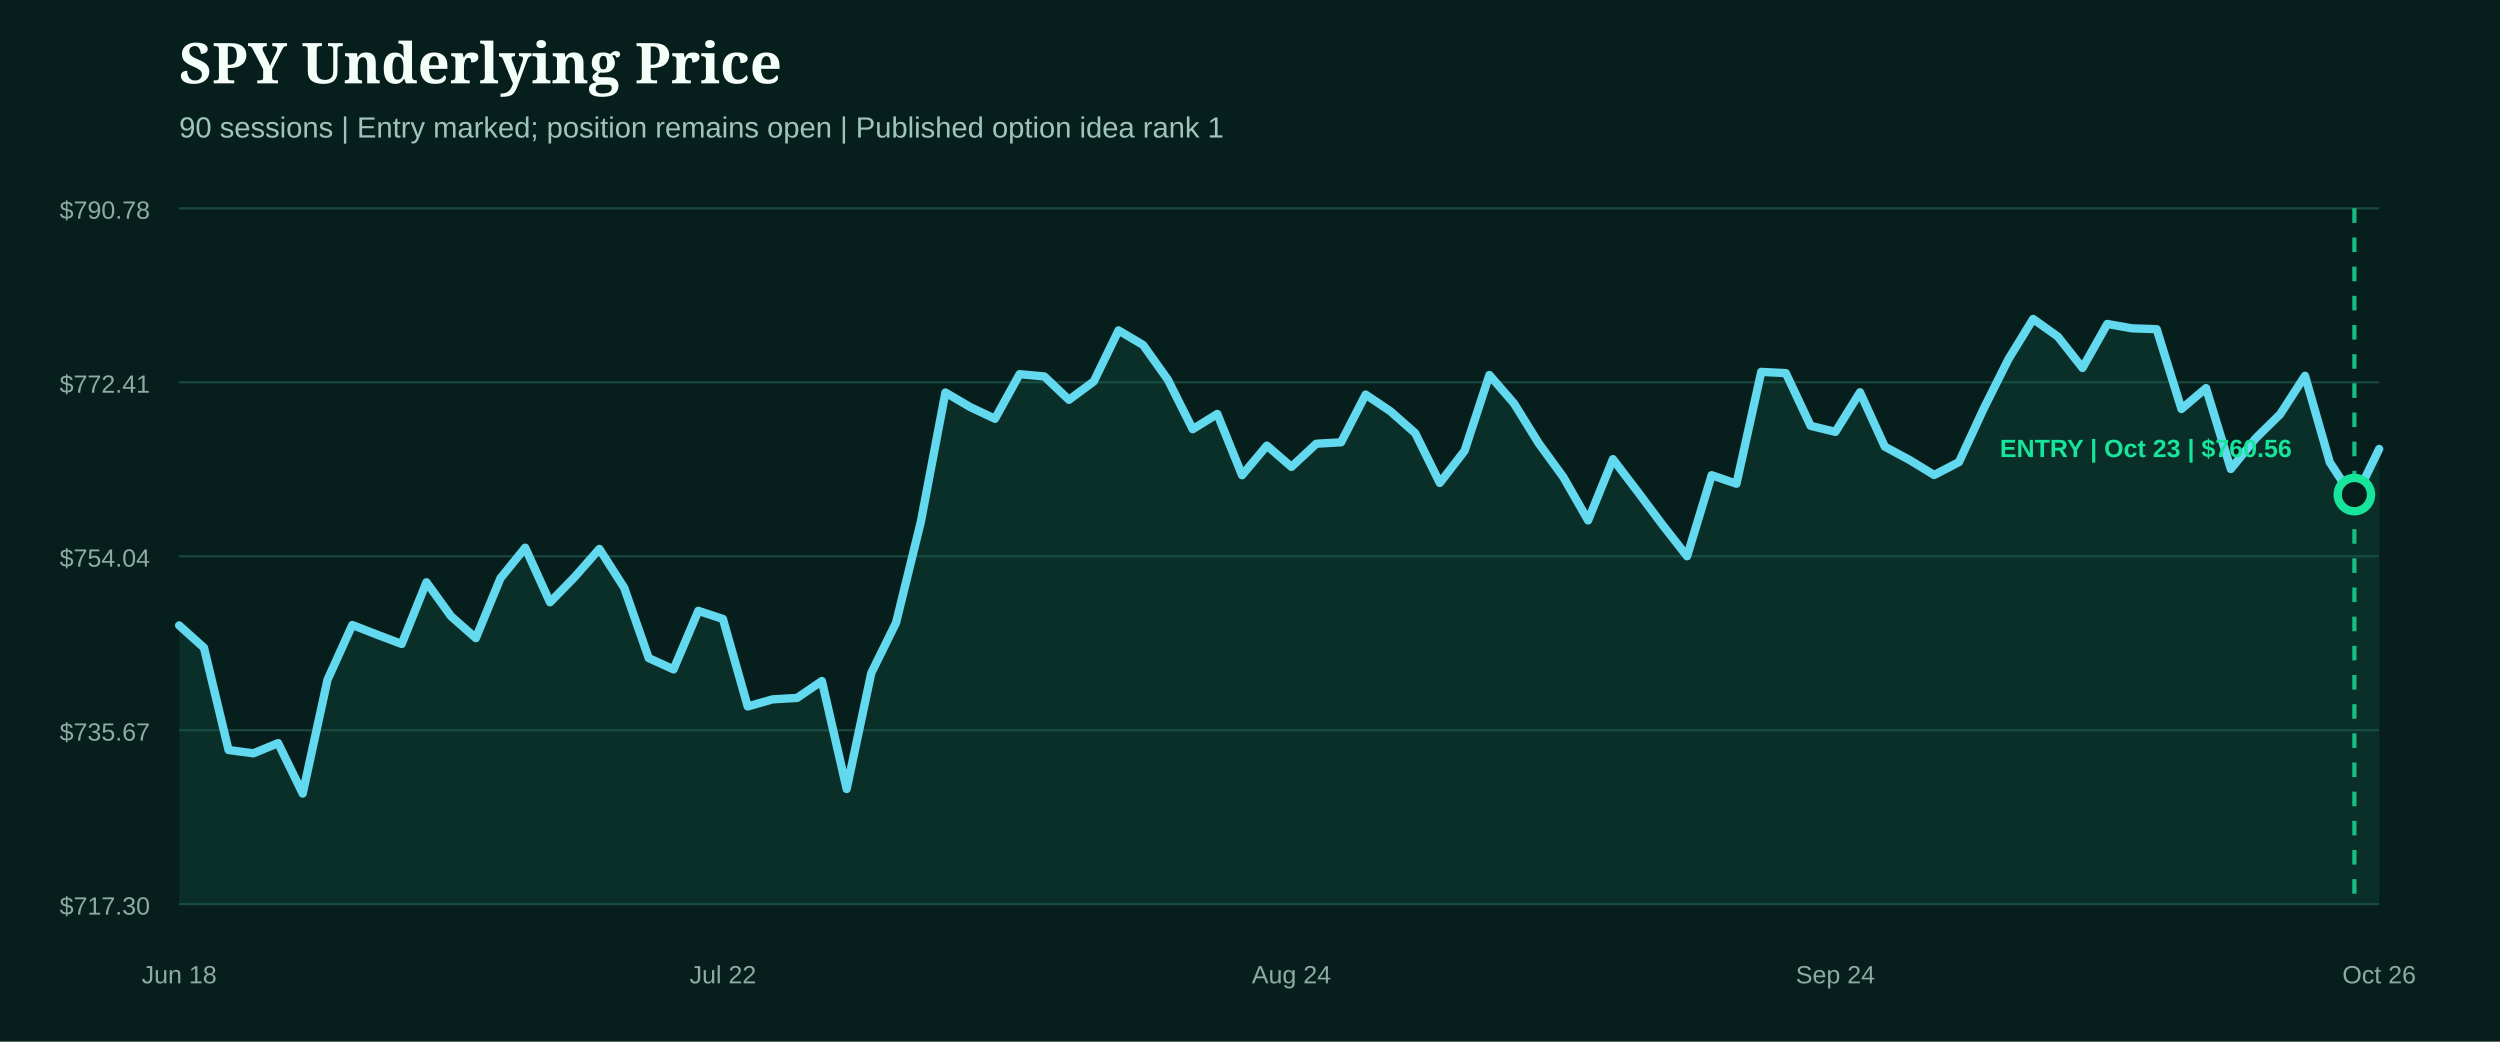
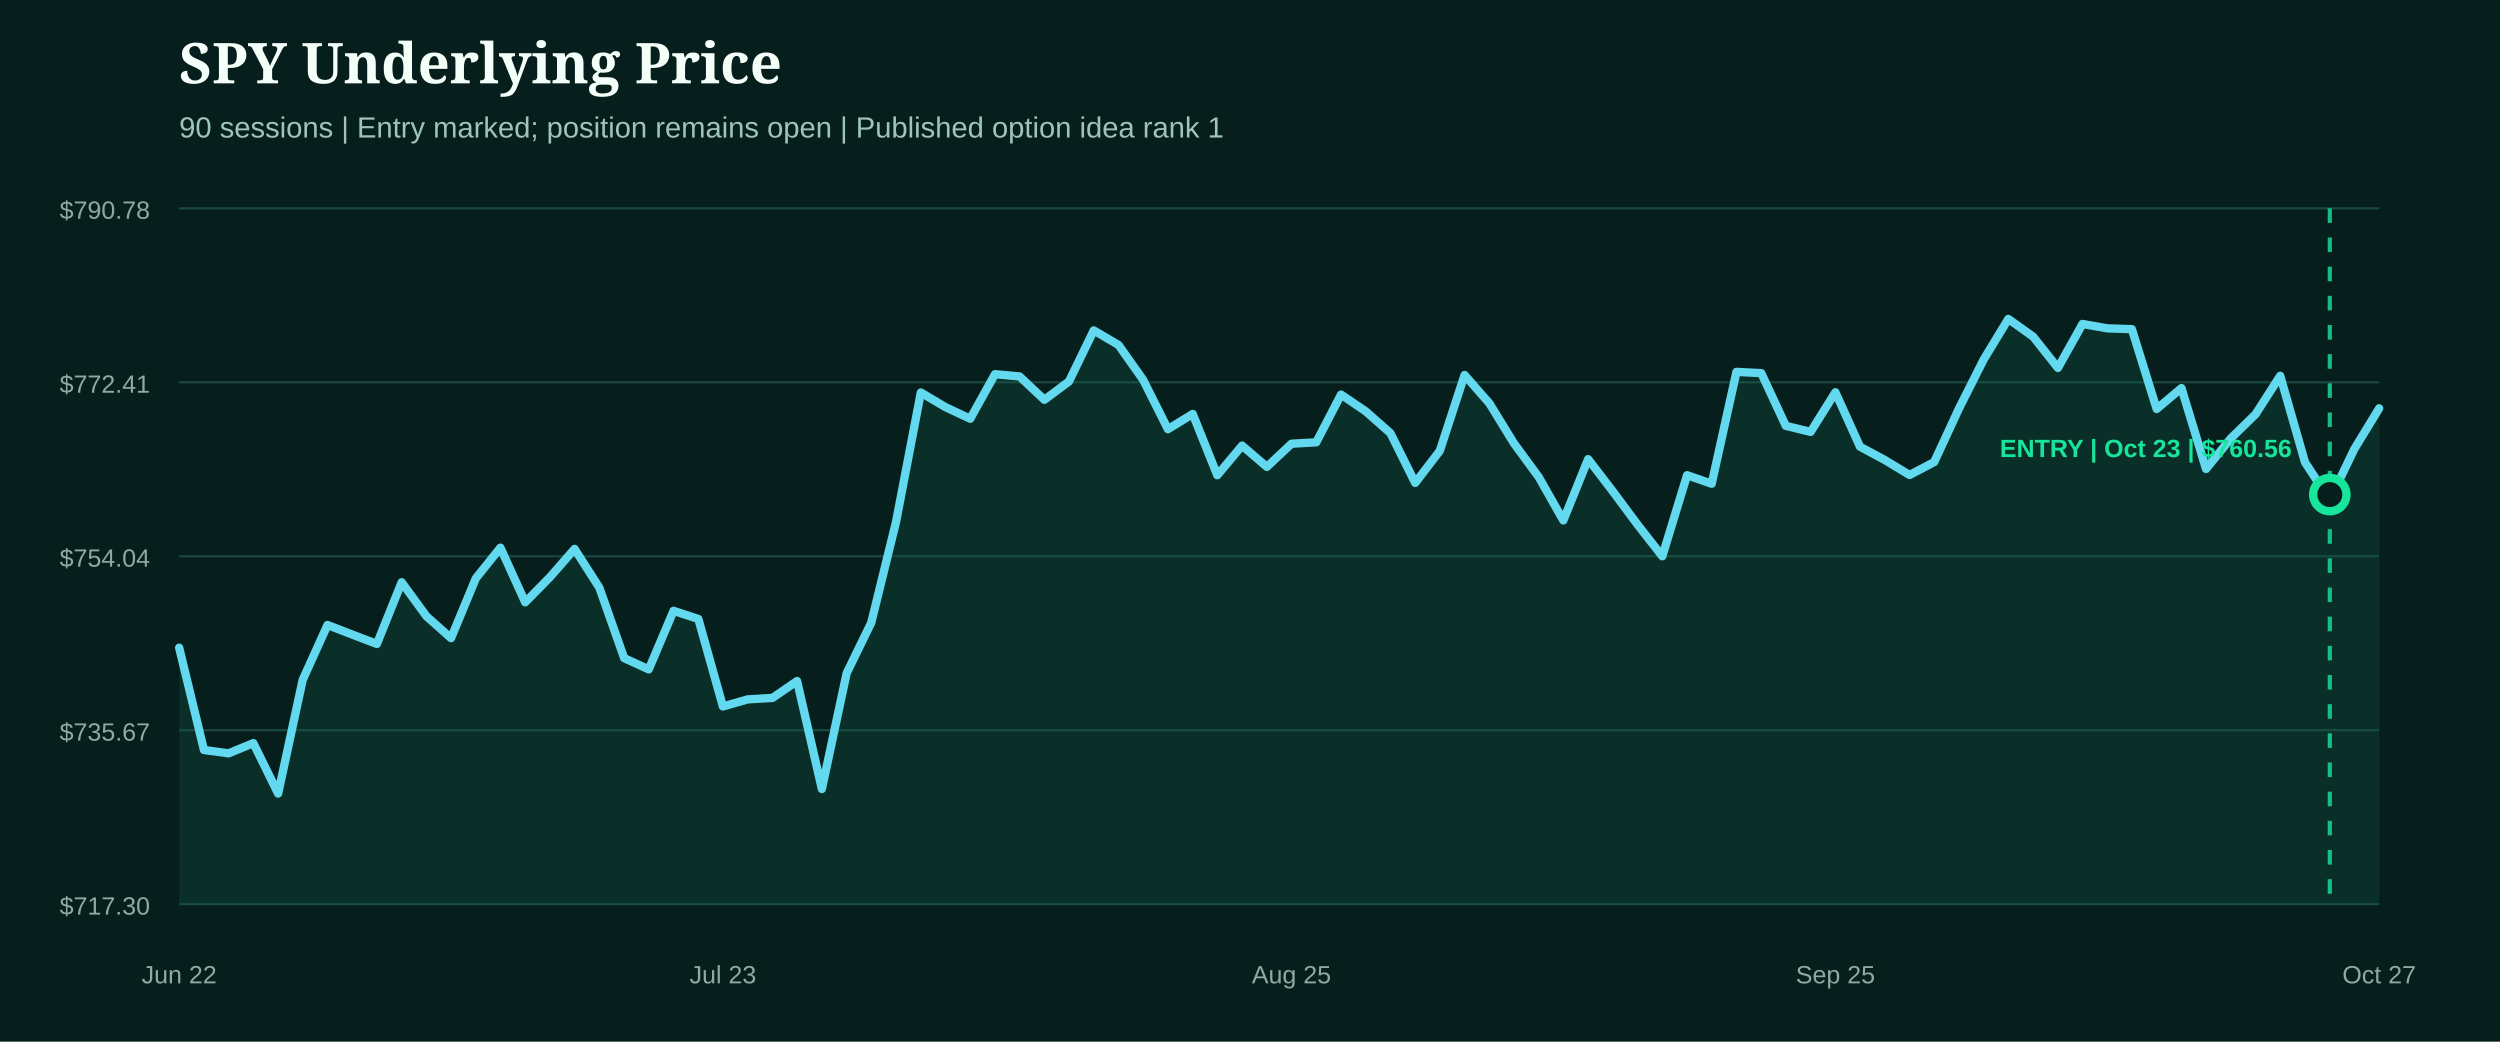
<svg xmlns="http://www.w3.org/2000/svg" width="1200" height="500" viewBox="0 0 1200 500" role="img" aria-label="SPY underlying price from entry">
  <rect width="1200" height="500" fill="#071f1c" />
  <style>.head{fill:#f4fff9;font:800 27px Georgia,serif}.sub{fill:#9fc4bb;font:14px Arial,sans-serif}.axis{fill:#8eaaa3;font:12px Arial,sans-serif}.marker{font:800 12px Arial,sans-serif}</style>
  <text x="86" y="40" class="head">SPY Underlying Price</text>
  <text x="86" y="66" class="sub">90 sessions | Entry marked; position remains open | Published option idea rank 1</text>
  <line x1="86" x2="1142" y1="100.0" y2="100.0" stroke="#1b4a42" stroke-width="1" />
  <text x="72" y="105.0" text-anchor="end" class="axis">$790.78</text>
  <line x1="86" x2="1142" y1="183.5" y2="183.5" stroke="#1b4a42" stroke-width="1" />
  <text x="72" y="188.5" text-anchor="end" class="axis">$772.41</text>
  <line x1="86" x2="1142" y1="267.0" y2="267.0" stroke="#1b4a42" stroke-width="1" />
  <text x="72" y="272.0" text-anchor="end" class="axis">$754.04</text>
  <line x1="86" x2="1142" y1="350.5" y2="350.5" stroke="#1b4a42" stroke-width="1" />
  <text x="72" y="355.5" text-anchor="end" class="axis">$735.67</text>
  <line x1="86" x2="1142" y1="434.0" y2="434.0" stroke="#1b4a42" stroke-width="1" />
  <text x="72" y="439.0" text-anchor="end" class="axis">$717.30</text>
-   <path d="M86.0,300.2 L97.9,310.9 L109.7,360.0 L121.6,361.6 L133.5,356.7 L145.3,380.9 L157.2,326.3 L169.1,300.0 L180.9,304.6 L192.8,309.1 L204.7,279.5 L216.5,295.8 L228.4,306.3 L240.2,277.6 L252.1,262.9 L264.0,289.1 L275.8,277.0 L287.7,263.5 L299.6,282.1 L311.4,315.9 L323.3,321.3 L335.2,293.2 L347.0,297.1 L358.9,339.1 L370.8,335.7 L382.6,335.0 L394.5,326.9 L406.4,378.7 L418.2,323.1 L430.1,298.9 L442.0,250.5 L453.8,188.4 L465.7,195.4 L477.6,201.0 L489.4,179.6 L501.3,180.7 L513.1,191.9 L525.0,183.1 L536.9,158.6 L548.7,165.6 L560.6,182.3 L572.5,206.0 L584.3,198.7 L596.2,228.1 L608.1,213.9 L619.9,224.1 L631.8,213.0 L643.7,212.3 L655.5,189.4 L667.4,197.4 L679.3,207.9 L691.1,231.8 L703.0,216.4 L714.9,180.0 L726.7,193.6 L738.6,212.8 L750.4,229.0 L762.3,249.8 L774.2,220.4 L786.0,235.9 L797.9,251.8 L809.8,267.0 L821.6,228.1 L833.5,232.2 L845.4,178.5 L857.2,179.1 L869.1,204.4 L881.0,207.3 L892.8,188.3 L904.7,214.4 L916.6,220.8 L928.4,228.0 L940.3,221.8 L952.2,196.1 L964.0,172.5 L975.9,153.1 L987.8,161.6 L999.6,176.6 L1011.5,155.5 L1023.3,157.6 L1035.2,158.0 L1047.1,196.3 L1058.9,186.3 L1070.8,225.1 L1082.7,210.4 L1094.5,198.8 L1106.4,180.4 L1118.3,221.9 L1130.1,240.0 L1142.0,215.5 L1142.0,434.0 L86.0,434.0 Z" fill="#0f5949" opacity="0.28" />
-   <path d="M86.0,300.2 L97.9,310.9 L109.7,360.0 L121.6,361.6 L133.5,356.7 L145.3,380.9 L157.2,326.3 L169.1,300.0 L180.9,304.6 L192.8,309.1 L204.7,279.5 L216.5,295.8 L228.4,306.3 L240.2,277.6 L252.1,262.9 L264.0,289.1 L275.8,277.0 L287.7,263.5 L299.6,282.1 L311.4,315.9 L323.3,321.3 L335.2,293.2 L347.0,297.1 L358.9,339.1 L370.8,335.7 L382.6,335.0 L394.5,326.9 L406.4,378.7 L418.2,323.1 L430.1,298.9 L442.0,250.5 L453.8,188.4 L465.7,195.4 L477.6,201.0 L489.4,179.6 L501.3,180.7 L513.1,191.9 L525.0,183.1 L536.9,158.6 L548.7,165.6 L560.6,182.3 L572.5,206.0 L584.3,198.7 L596.2,228.1 L608.1,213.9 L619.9,224.1 L631.8,213.0 L643.7,212.3 L655.5,189.4 L667.4,197.4 L679.3,207.9 L691.1,231.8 L703.0,216.4 L714.9,180.0 L726.7,193.6 L738.6,212.8 L750.4,229.0 L762.3,249.8 L774.2,220.4 L786.0,235.9 L797.9,251.8 L809.8,267.0 L821.6,228.1 L833.5,232.2 L845.4,178.5 L857.2,179.1 L869.1,204.4 L881.0,207.3 L892.8,188.3 L904.7,214.4 L916.6,220.8 L928.4,228.0 L940.3,221.8 L952.2,196.1 L964.0,172.5 L975.9,153.1 L987.8,161.6 L999.6,176.6 L1011.5,155.5 L1023.3,157.6 L1035.2,158.0 L1047.1,196.3 L1058.9,186.3 L1070.8,225.1 L1082.7,210.4 L1094.5,198.8 L1106.4,180.4 L1118.3,221.9 L1130.1,240.0 L1142.0,215.5" fill="none" stroke="#62d9ee" stroke-width="4" stroke-linecap="round" stroke-linejoin="round" />
+   <path d="M86.0,310.9 L97.9,360.0 L109.7,361.6 L121.6,356.7 L133.5,380.9 L145.3,326.3 L157.2,300.0 L169.1,304.6 L180.9,309.1 L192.8,279.5 L204.7,295.8 L216.5,306.3 L228.4,277.6 L240.2,262.9 L252.1,289.1 L264.0,277.0 L275.8,263.5 L287.7,282.1 L299.6,315.9 L311.4,321.3 L323.3,293.2 L335.2,297.1 L347.0,339.1 L358.9,335.7 L370.8,335.0 L382.6,326.9 L394.5,378.7 L406.4,323.1 L418.2,298.9 L430.1,250.5 L442.0,188.4 L453.8,195.4 L465.7,201.0 L477.6,179.6 L489.4,180.7 L501.3,191.9 L513.1,183.1 L525.0,158.6 L536.9,165.6 L548.7,182.3 L560.6,206.0 L572.5,198.7 L584.3,228.1 L596.2,213.9 L608.1,224.1 L619.9,213.0 L631.8,212.3 L643.7,189.4 L655.5,197.4 L667.4,207.9 L679.3,231.8 L691.1,216.4 L703.0,180.0 L714.9,193.6 L726.7,212.8 L738.6,229.0 L750.4,249.8 L762.3,220.4 L774.2,235.9 L786.0,251.8 L797.9,267.0 L809.8,228.1 L821.6,232.2 L833.5,178.5 L845.4,179.1 L857.2,204.4 L869.1,207.3 L881.0,188.3 L892.8,214.4 L904.7,220.8 L916.6,228.0 L928.4,221.8 L940.3,196.1 L952.2,172.5 L964.0,153.1 L975.9,161.6 L987.8,176.6 L999.6,155.5 L1011.5,157.6 L1023.3,158.0 L1035.2,196.3 L1047.1,186.3 L1058.9,225.1 L1070.8,210.4 L1082.7,198.8 L1094.5,180.4 L1106.4,221.9 L1118.3,240.0 L1130.1,215.5 L1142.0,196.0 L1142.0,434.0 L86.0,434.0 Z" fill="#0f5949" opacity="0.28" />
+   <path d="M86.0,310.9 L97.9,360.0 L109.7,361.6 L121.6,356.7 L133.5,380.9 L145.3,326.3 L157.2,300.0 L169.1,304.6 L180.9,309.1 L192.8,279.5 L204.7,295.8 L216.5,306.3 L228.4,277.6 L240.2,262.9 L252.1,289.1 L264.0,277.0 L275.8,263.5 L287.7,282.1 L299.6,315.9 L311.4,321.3 L323.3,293.2 L335.2,297.1 L347.0,339.1 L358.9,335.7 L370.8,335.0 L382.6,326.9 L394.5,378.7 L406.4,323.1 L418.2,298.9 L430.1,250.5 L442.0,188.4 L453.8,195.4 L465.7,201.0 L477.6,179.6 L489.4,180.7 L501.3,191.9 L513.1,183.1 L525.0,158.6 L536.9,165.6 L548.7,182.3 L560.6,206.0 L572.5,198.7 L584.3,228.1 L596.2,213.9 L608.1,224.1 L619.9,213.0 L631.8,212.3 L643.7,189.4 L655.5,197.4 L667.4,207.9 L679.3,231.8 L691.1,216.4 L703.0,180.0 L714.9,193.6 L726.7,212.8 L738.6,229.0 L750.4,249.8 L762.3,220.4 L774.2,235.9 L786.0,251.8 L797.9,267.0 L809.8,228.1 L821.6,232.2 L833.5,178.5 L845.4,179.1 L857.2,204.4 L869.1,207.3 L881.0,188.3 L892.8,214.4 L904.7,220.8 L916.6,228.0 L928.4,221.8 L940.3,196.1 L952.2,172.5 L964.0,153.1 L975.9,161.6 L987.8,176.6 L999.6,155.5 L1011.5,157.6 L1023.3,158.0 L1035.2,196.3 L1047.1,186.3 L1058.9,225.1 L1070.8,210.4 L1082.7,198.8 L1094.5,180.4 L1106.4,221.9 L1118.3,240.0 L1130.1,215.5 L1142.0,196.0" fill="none" stroke="#62d9ee" stroke-width="4" stroke-linecap="round" stroke-linejoin="round" />
  <g>
-     <line x1="1130.1" x2="1130.1" y1="100" y2="434" stroke="#18e59c" stroke-width="2" stroke-dasharray="7 7" opacity="0.8" />
-     <circle cx="1130.1" cy="237.4" r="8" fill="#071f1c" stroke="#18e59c" stroke-width="4" />
+     <line x1="1118.3" x2="1118.3" y1="100" y2="434" stroke="#18e59c" stroke-width="2" stroke-dasharray="7 7" opacity="0.8" />
+     <circle cx="1118.3" cy="237.4" r="8" fill="#071f1c" stroke="#18e59c" stroke-width="4" />
    <text x="1030.0" y="219.4" text-anchor="middle" class="marker" fill="#18e59c">ENTRY | Oct 23 | $760.56</text>
  </g>
-   <text x="86.0" y="472" text-anchor="middle" class="axis">Jun 18</text>
-   <text x="347.0" y="472" text-anchor="middle" class="axis">Jul 22</text>
-   <text x="619.9" y="472" text-anchor="middle" class="axis">Aug 24</text>
-   <text x="881.0" y="472" text-anchor="middle" class="axis">Sep 24</text>
-   <text x="1142.0" y="472" text-anchor="middle" class="axis">Oct 26</text>
+   <text x="86.0" y="472" text-anchor="middle" class="axis">Jun 22</text>
+   <text x="347.0" y="472" text-anchor="middle" class="axis">Jul 23</text>
+   <text x="619.9" y="472" text-anchor="middle" class="axis">Aug 25</text>
+   <text x="881.0" y="472" text-anchor="middle" class="axis">Sep 25</text>
+   <text x="1142.0" y="472" text-anchor="middle" class="axis">Oct 27</text>
</svg>
